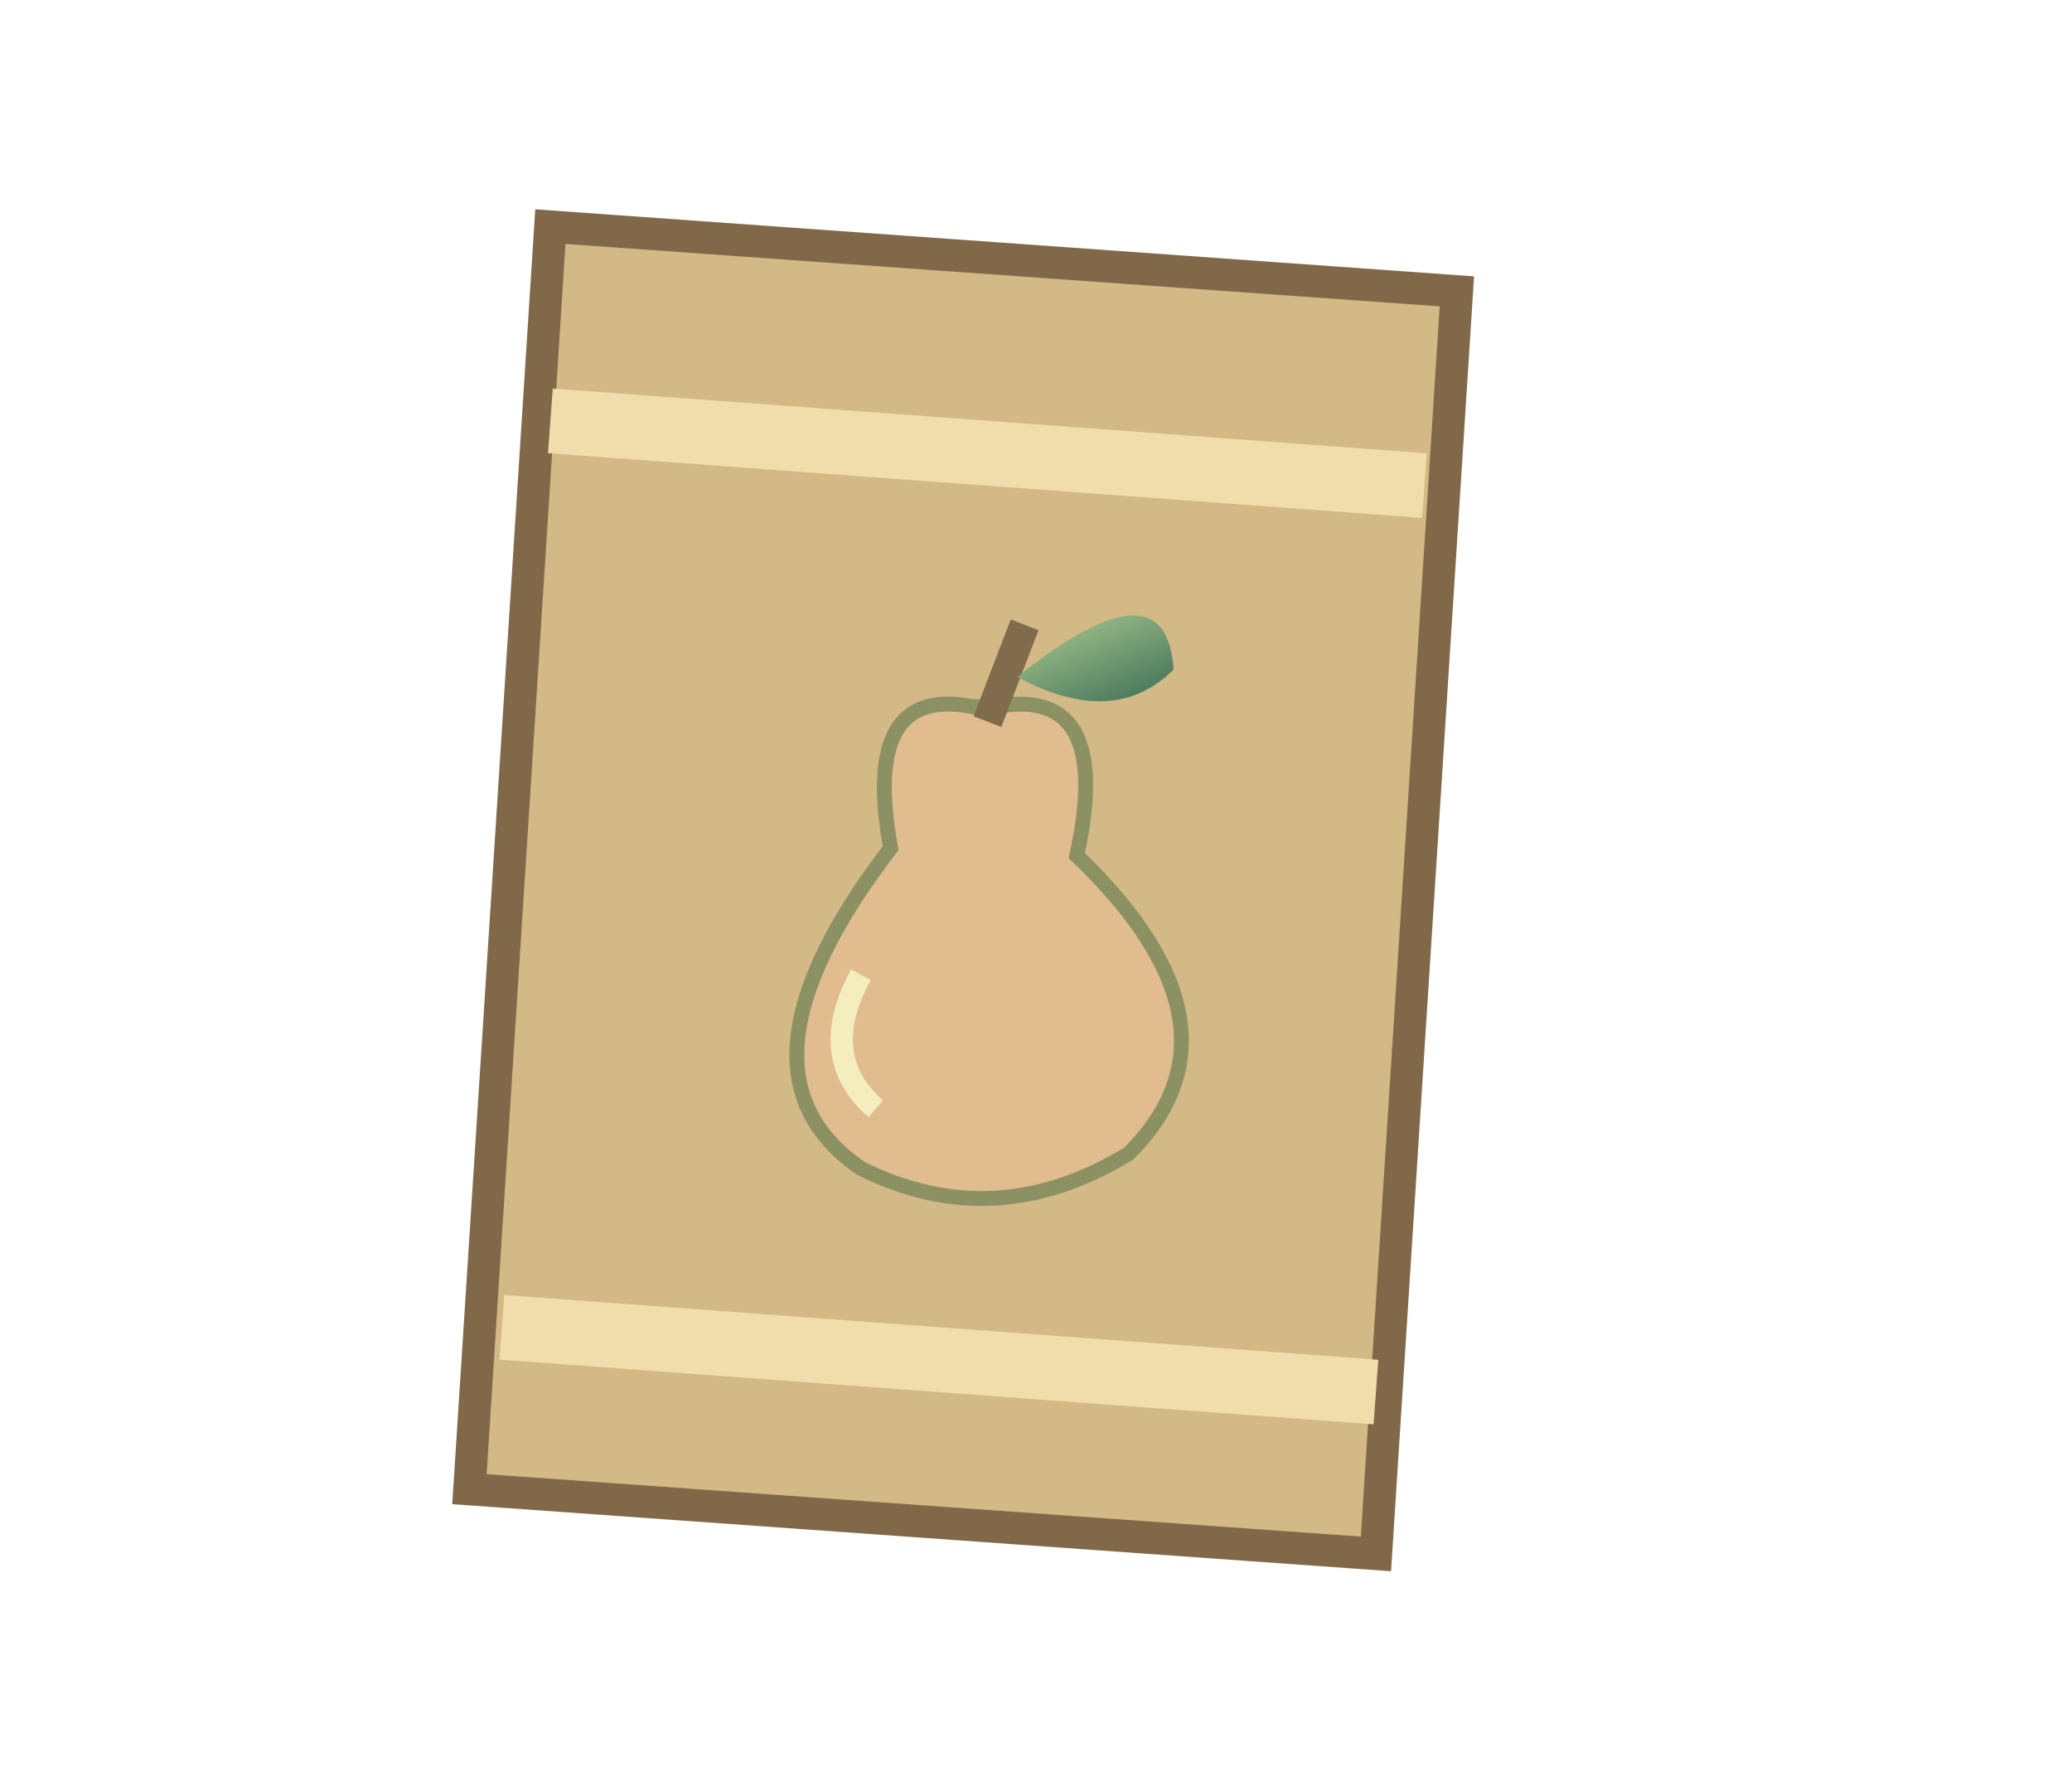
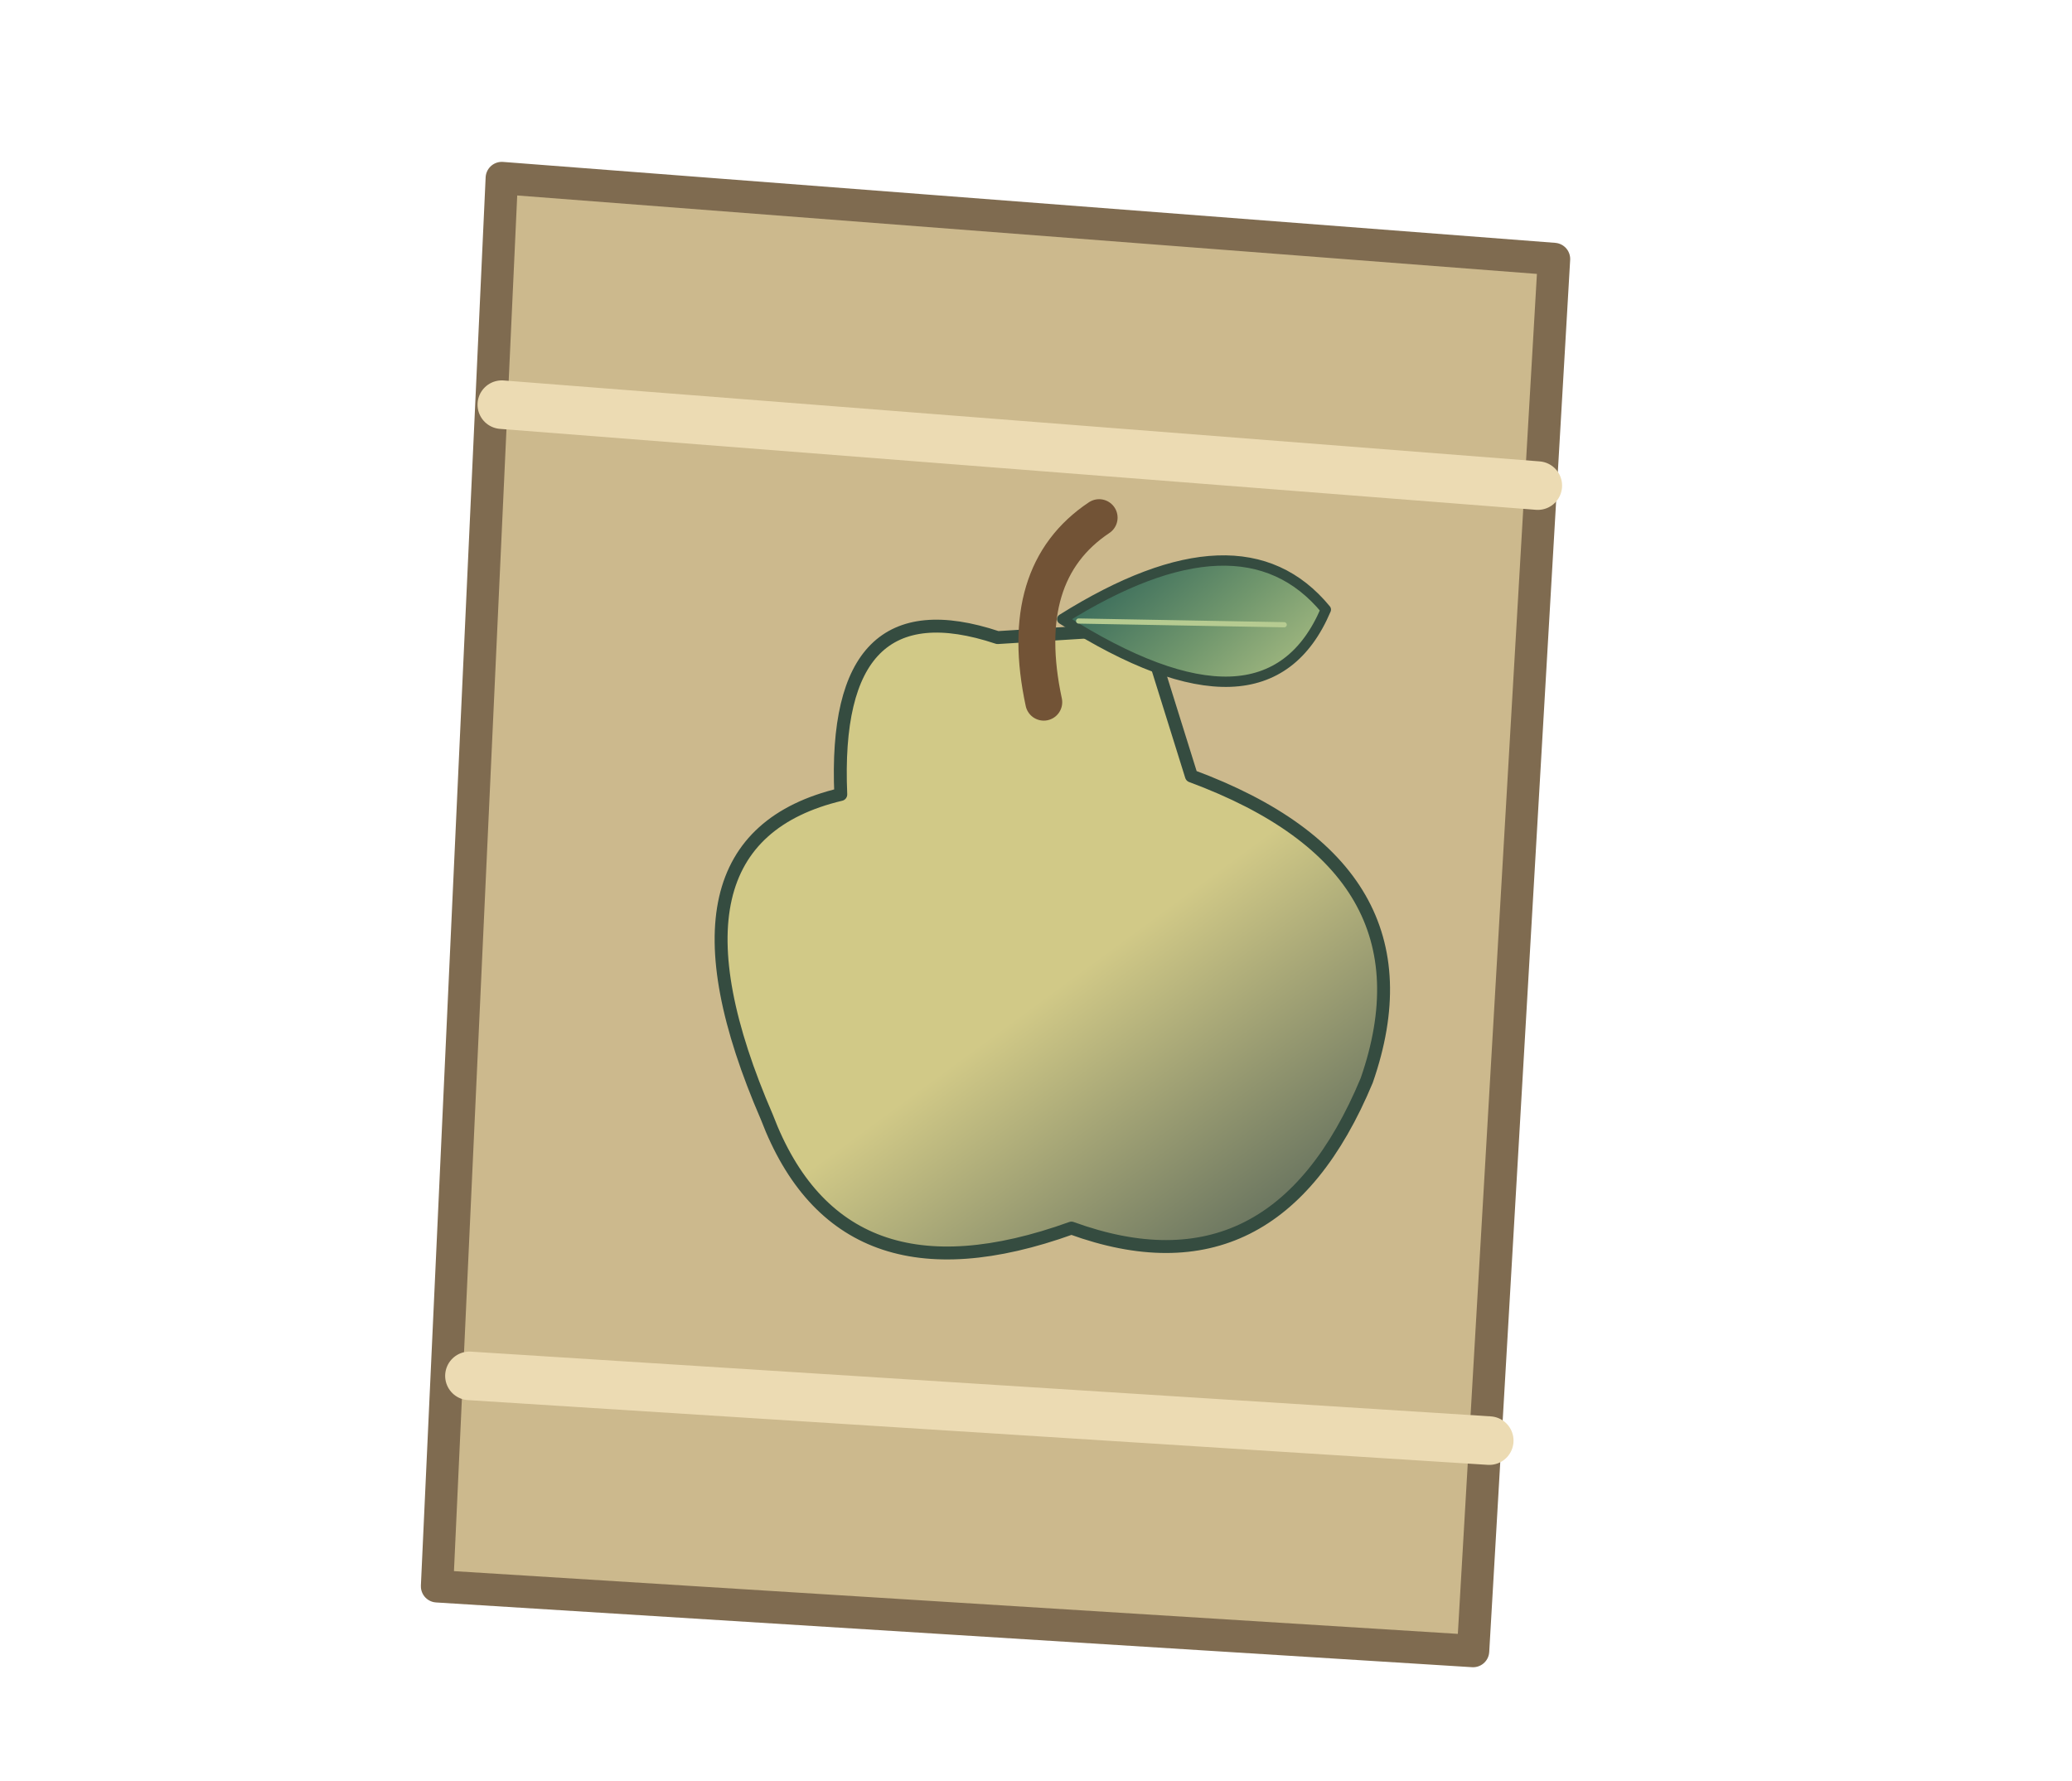
<svg xmlns="http://www.w3.org/2000/svg" width="256" height="220" viewBox="0 0 128 110">
  <defs>
+     <linearGradient id="fruit" x1=".1" y1=".1" x2=".8" y2="1">
+       <stop stop-color="#d1c987" />
+       <stop offset=".55" stop-color="#d1c987" />
+       <stop offset="1" stop-color="#65715e" />
+     </linearGradient>
    <linearGradient id="leaf" x2=".8" y2="1">
-       <stop stop-color="#afce93" />
-       <stop offset="1" stop-color="#47765b" />
-     </linearGradient>
-     <linearGradient id="soil" x2="0" y2="1">
-       <stop stop-color="#94704d" />
-       <stop offset="1" stop-color="#493c32" />
+       <stop stop-color="#a9bd83" />
+       <stop offset=".5" stop-color="#71976d" />
+       <stop offset="1" stop-color="#3f705d" />
    </linearGradient>
  </defs>
-   <path d="M34 14L90 18L85 96L29 92Z" fill="#d2b985" stroke="#806849" stroke-width="2" />
-   <path d="M34 26L88 30M31 82L85 86" stroke="#f1ddac" stroke-width="4" />
-   <g transform="translate(31.56 32.62) scale(0.46)">
-     <path d="M62 24Q47 21 51 43Q28 73 47 86Q65 95 83 84Q100 67 76 44Q81 21 65 24Z" fill="#e0bc8f" stroke="#8c9164" stroke-width="2" />
-     <path d="M64 26L69 13" stroke="#806b4c" stroke-width="4" />
-     <path d="M68 20Q88 4 89 19Q81 27 68 20" fill="url(#leaf)" />
-     <path d="M47 60Q41 71 49 78" fill="none" stroke="#f4edbd" stroke-width="3" />
+   <path d="M31 11L96 16L91 102L27 98Z" fill="#ccb98d" stroke="#7f6b50" stroke-width="2" stroke-linejoin="round" stroke-linecap="round" />
+   <path d="M31 25L95 30M29 85L92 89" fill="none" stroke="#ecdbb3" stroke-width="3" stroke-linejoin="round" stroke-linecap="round" />
+   <g transform="translate(28 24) scale(.57)">
+     <path d="M59 27Q41 21 42 44Q21 49 34 79Q42 100 67 91Q89 99 99 75Q107 52 80 42L75 26Z" fill="url(#fruit)" stroke="#354c40" stroke-width="1.4" stroke-linejoin="round" stroke-linecap="round" />
+     <path d="M64 34Q61 20 70 14" fill="none" stroke="#725336" stroke-width="4" stroke-linejoin="round" stroke-linecap="round" />
+     <g transform="translate(66 25) rotate(160) scale(0.8)">
+       <path d="M0 0Q-20 -26 -34 -11Q-28 6 0 0Z" fill="url(#leaf)" stroke="#354c40" stroke-width="1.4" stroke-linejoin="round" stroke-linecap="round" />
+       <path d="M-2 -1L-28 -11" fill="none" stroke="#b6cb91" stroke-width="0.7" stroke-linejoin="round" stroke-linecap="round" />
+     </g>
  </g>
</svg>
